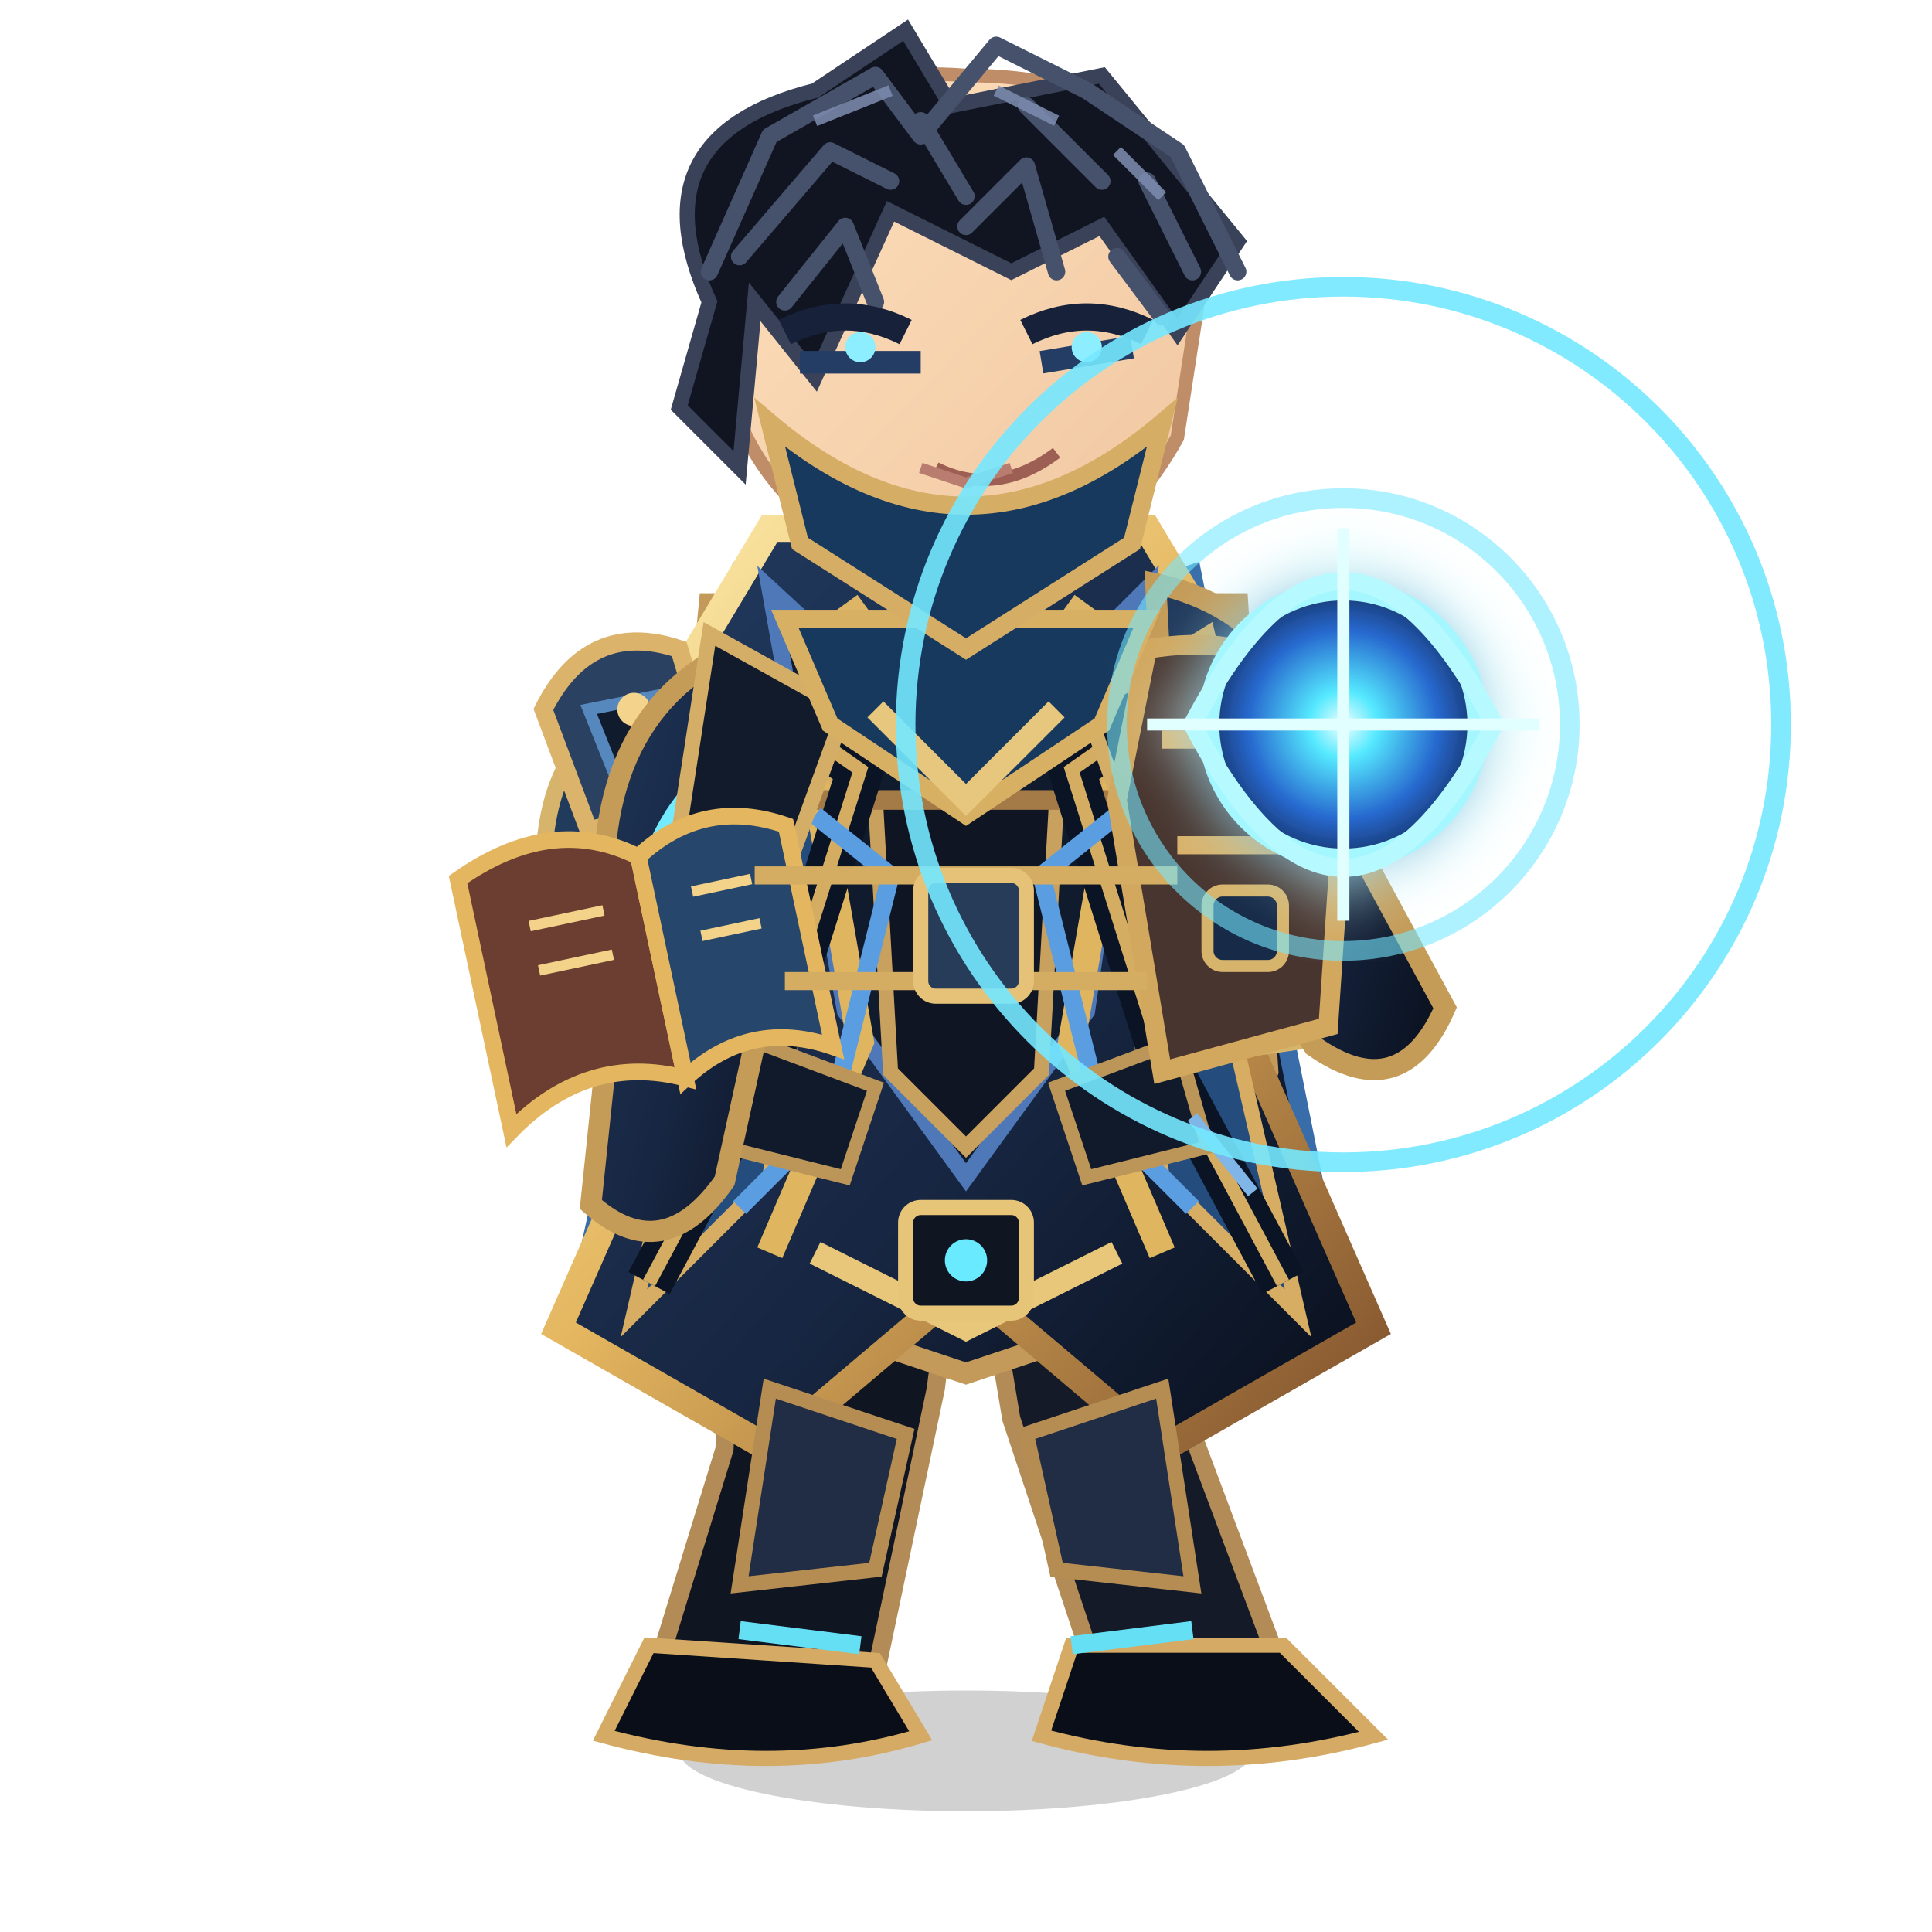
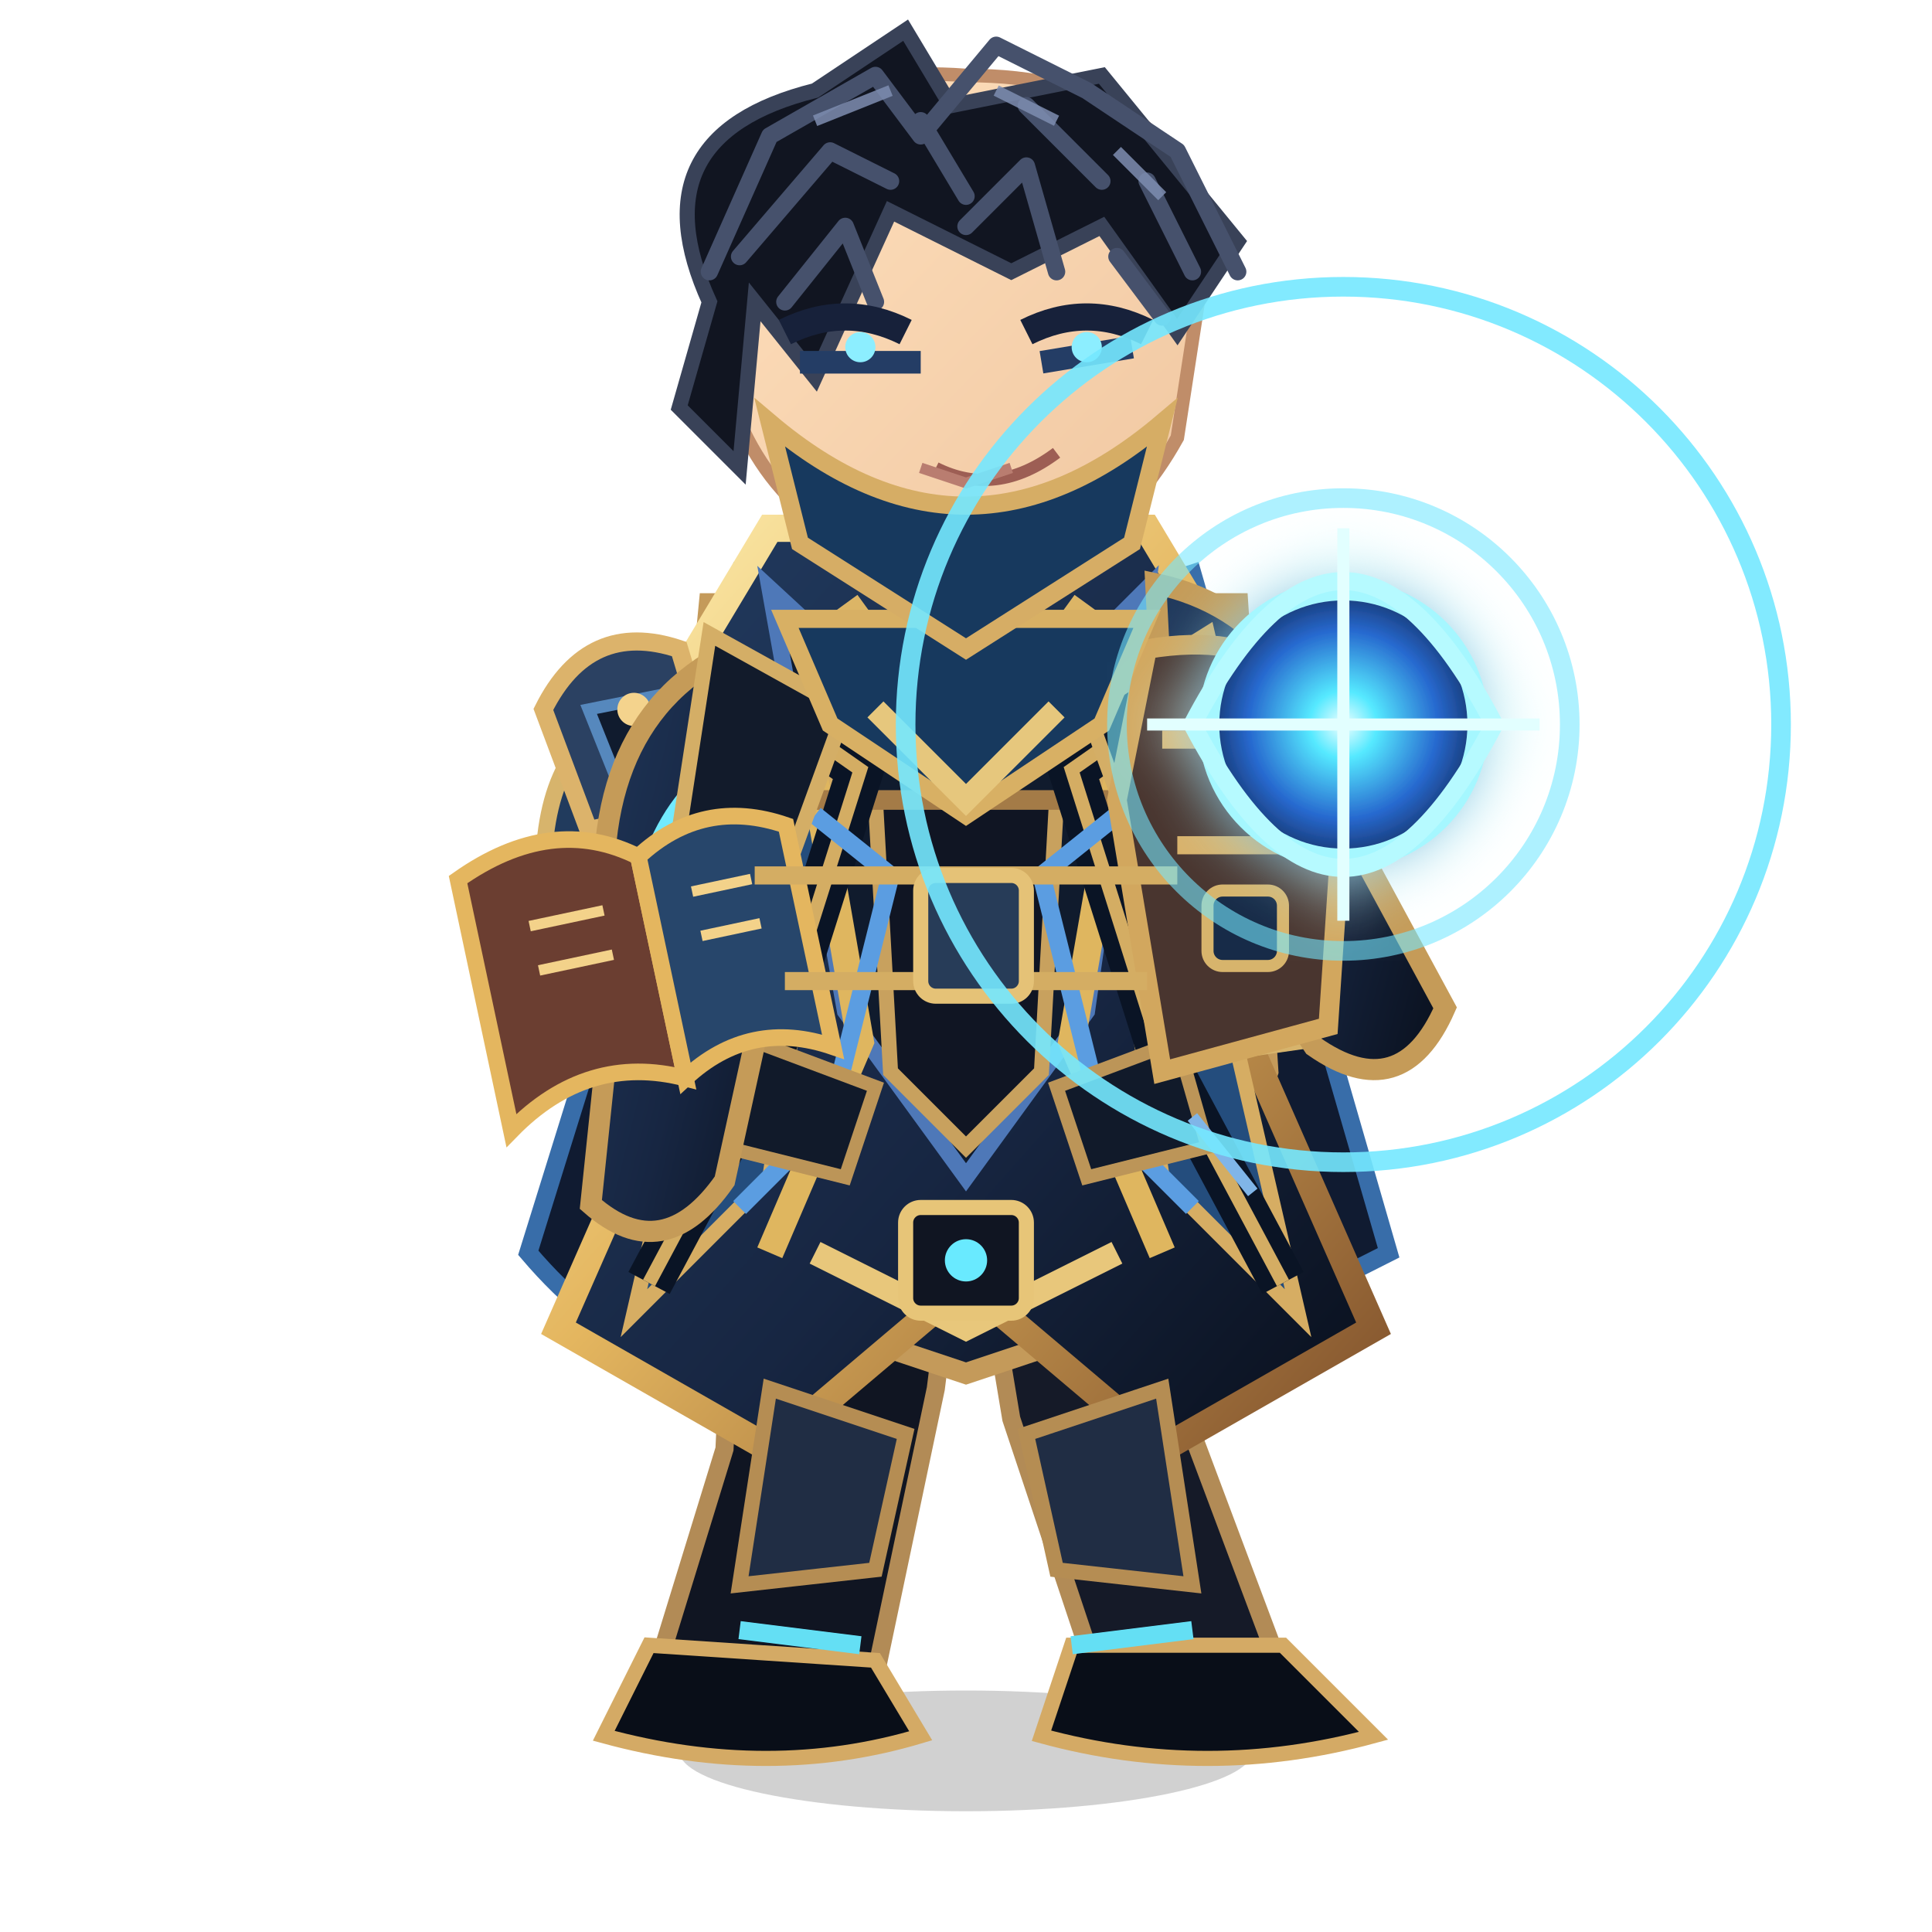
<svg xmlns="http://www.w3.org/2000/svg" width="128" height="128" viewBox="0 0 128 128" role="img" aria-label="Researcher down echoCast frame 7">
  <defs>
    <linearGradient id="coat" x1="0" y1="0" x2="1" y2="1">
      <stop offset="0" stop-color="#223c61" />
      <stop offset=".58" stop-color="#172642" />
      <stop offset="1" stop-color="#090f1b" />
    </linearGradient>
    <linearGradient id="gold" x1="0" y1="0" x2="1" y2="1">
      <stop stop-color="#fff0b2" />
      <stop offset=".45" stop-color="#e4b65f" />
      <stop offset="1" stop-color="#80512c" />
    </linearGradient>
    <radialGradient id="orb">
      <stop stop-color="#f0ffff" />
      <stop offset=".25" stop-color="#55e9ff" />
      <stop offset=".7" stop-color="#2769cf" />
      <stop offset="1" stop-color="#18366e" />
    </radialGradient>
    <linearGradient id="skin" x1="0" y1="0" x2="1" y2="1">
      <stop stop-color="#ffe0bd" />
      <stop offset="1" stop-color="#efc6a0" />
    </linearGradient>
    <filter id="glow">
      <feGaussianBlur stdDeviation="2.1" result="b" />
      <feMerge>
        <feMergeNode in="b" />
        <feMergeNode in="SourceGraphic" />
      </feMerge>
    </filter>
  </defs>
  <ellipse cx="64" cy="116" rx="19" ry="4" fill="#000" opacity=".18" />
  <g transform="translate(0 0)">
-     <path d="M49 38 Q64 43 79 38 L88 83 Q79 89.586 74 92 L64 84 L54 92 Q43 92.414 39 83 Z" fill="#101b31" stroke="#386da9" stroke-width="1.2" />
+     <path d="M49 38 Q64 43 79 38 L92 83 Q79 89.586 74 92 L64 84 L54 92 Q43 92.414 35 83 Z" fill="#101b31" stroke="#386da9" stroke-width="1.2" />
    <path d="M44 81 L54 87 L64 80 L74 87 L84 81" fill="none" stroke="#b58a4d" stroke-width="1" />
    <path d="M49 74 L48 96 L44 109 Q49 114 58 111 L62 92 L64 76 Z" fill="#101522" stroke="#b28b56" stroke-width="1.2" />
    <path d="M64 76 L67 94 L72 109 Q78 114 85 111 L79 95 L77 74 Z" fill="#151a28" stroke="#b28b56" stroke-width="1.2" />
    <path d="M43 109 L58 110 L61 115 Q51 118 40 115 Z M71 109 L85 109 L91 115 Q80 118 69 115 Z" fill="#090e18" stroke="#d4aa65" stroke-width="1" />
    <path d="M47 40 L82 40 L84 71 L79 86 L64 91 L49 86 L44 71 Z" fill="url(#coat)" stroke="#c49a5a" stroke-width="1.4" />
    <path d="M51 35 L76 35 L82 45 L80 63 L91 88 L77 96 L64 85 L51 96 L37 88 L48 63 L45 45 Z" fill="url(#coat)" stroke="url(#gold)" stroke-width="1.8" />
    <path d="M51 39 L64 51 L76 39 L72 67 L64 78 L56 67 Z" fill="#101b2d" stroke="#4e78b8" stroke-width="1.1" />
    <path d="M48 49 L55 52 L51 78 L42 87 L48 61 Z M78 49 L73 52 L77 78 L86 87 L80 61 Z" fill="#244d7d" stroke="#d6ad63" stroke-width="1" />
    <path d="M56 40 L64 51 L72 40" fill="none" stroke="#dcb566" stroke-width="2" />
    <path d="M58 53 L70 53 L69 71 L64 76 L59 71 Z" fill="#101523" stroke="#c8a15e" stroke-width="1" />
    <path d="M53 46 L57 69 L51 83 M75 46 L71 69 L77 83" fill="none" stroke="#dfb65f" stroke-width="1.8" />
    <path d="M47 53 L81 53" stroke="#a47b47" stroke-width="1.3" />
    <path d="M47 44 L57 51 L51 70 L43 85 M81 44 L71 51 L77 70 L85 85" fill="none" stroke="#0a1425" stroke-width="3.1" />
    <path d="M47 44 L57 51 L51 70 L43 85 M81 44 L71 51 L77 70 L85 85" fill="none" stroke="#d4ad63" stroke-width=".9" />
    <path d="M54 54 L59 58 L55 74 L49 80 M74 54 L69 58 L73 74 L79 80" fill="none" stroke="#5b9de1" stroke-width="1.2" />
    <path d="M54 83 L64 88 L74 83" fill="none" stroke="#e8c77b" stroke-width="1.6" />
    <rect x="60" y="80" width="8" height="7" rx="1" fill="#101522" stroke="#e7c578" stroke-width="1" />
    <circle cx="64" cy="83.5" r="1.4" fill="#69eaff" />
    <path d="M42 47 Q36 49 36 58 L38 69 L45 70 L48 58 Z" fill="#213b5d" stroke="#d7b46c" stroke-width="1.1" />
    <path d="M39 53 L44 55 L42 64" fill="none" stroke="#5799d9" stroke-width="1.3" />
    <path d="M81 47 Q88 49 88 58 L86 69 L79 70 L76 58 Z" fill="#172944" stroke="#d7b46c" stroke-width="1.1" />
    <path d="M80 54 L85 56 L83 64" fill="none" stroke="#5799d9" stroke-width="1.3" />
    <path d="M50 69 L58 72 L56 78 L48 76 Z M70 72 L78 69 L80 76 L72 78 Z" fill="#111a2a" stroke="#bc9558" stroke-width=".9" />
    <path d="M51 92 L60 95 L58 104 L49 105 Z M68 95 L77 92 L79 105 L70 104 Z" fill="#202d44" stroke="#b58d53" stroke-width="1" />
    <path d="M49 108 L57 109 M71 109 L79 108" stroke="#64dff4" stroke-width="1.2" />
    <path d="M45 43 Q39 41 36 47 L39 55 L48 53 Z M80 43 Q86 41 89 47 L86 55 L77 53 Z" fill="#2b4162" stroke="#dcb36b" stroke-width="1.2" />
    <path d="M39 47 L44 46 L46 50 L41 52 Z M81 46 L86 47 L84 52 L79 50 Z" fill="#101b2e" stroke="#5688bd" stroke-width=".8" />
    <circle cx="42" cy="47" r="1.1" fill="#f4d38d" />
    <circle cx="84" cy="47" r="1.1" fill="#f4d38d" />
    <path d="M49 57 L53 60 M79 57 L75 60 M49 74 L45 79 M79 74 L83 79" stroke="#80b5e8" stroke-width=".8" />
    <g transform="rotate(-10 64 48)">
      <path d="M48 41 Q38 45 38 61 L34 75 Q38 80 43 75 L50 58 Z" fill="url(#coat)" stroke="#c59b58" stroke-width="1.4" />
      <path d="M78 41 Q88 45 88 60 L92 72 Q88 78 83 73 L76 57 Z" fill="url(#coat)" stroke="#c59b58" stroke-width="1.4" />
      <path d="M40 58 Q43 48 51 47 M88 58 Q85 48 77 47" stroke="#72eaff" stroke-width="1.3" fill="none" />
    </g>
    <path d="M47 42 L56 47 L52 58 L45 55 Z M80 42 L72 47 L76 58 L83 55 Z" fill="#121b2b" stroke="#d4ae66" stroke-width="1" />
    <path d="M76 43 Q88 41 89 53 L88 68 L77 71 L74 53 Z" fill="#49352f" stroke="#d2a75e" stroke-width="1.3" />
    <path d="M77 49 L87 49 M78 56 L86 56" stroke="#d9b16a" stroke-width="1.2" />
    <rect x="80" y="59" width="5" height="5" rx="1" fill="#172b48" stroke="#d7b46c" stroke-width=".8" />
    <g transform="rotate(-12 42 65)">
      <path d="M32 56 Q39 53 44 57 L44 72 Q38 69 32 73 Z" fill="#6b3e31" stroke="#e4b65f" stroke-width="1.1" />
      <path d="M44 57 Q49 54 54 57 L54 72 Q49 69 44 72 Z" fill="#27466b" stroke="#e4b65f" stroke-width="1.1" />
      <path d="M36 60 L41 60 M36 63 L41 63 M47 60 L51 60 M47 63 L51 63" stroke="#f3d28a" stroke-width=".7" />
    </g>
    <path d="M52 41 L76 41 L73 48 L64 54 L55 48 Z" fill="#17395e" stroke="#d8b064" stroke-width="1.2" />
    <path d="M58 47 L64 53 L70 47" fill="none" stroke="#e6c77d" stroke-width="1.5" />
    <path d="M50 58 L78 58 M52 65 L76 65" stroke="#d4ad63" stroke-width="1.2" />
    <rect x="61" y="58" width="7" height="8" rx="1" fill="#273c58" stroke="#e5c277" stroke-width="1" />
    <path d="M48 14 Q51 4 64 5 Q78 5 80 16 L78 29 Q73 38 64 38 Q53 37 49 28 Z" fill="url(#skin)" stroke="#c08d69" stroke-width=".9" />
    <path d="M47 20 Q42 9 54 6 L60 2 L63 7 L73 5 L82 16 L78 22 L73 15 L67 18 L59 14 L54 25 L50 20 L49 31 L45 27 Z" fill="#111521" stroke="#394258" stroke-width="1" />
    <path d="M53 24 L61 24 M69 24 L75 23" stroke="#243d65" stroke-width="1.5" />
    <path d="M62 31 Q66 33 70 30" fill="none" stroke="#9d5e54" stroke-width=".8" />
    <path d="M47 18 L51 9 L58 5 L61 9 L66 3 L72 6 L78 10 L82 18 M49 17 L55 10 L59 12 M61 8 L64 13 M68 7 L73 12 M76 12 L79 18 M52 20 L56 15 L58 20 M64 15 L68 11 L70 18 M74 17 L77 21" fill="none" stroke="#46516c" stroke-width="1.15" stroke-linecap="round" stroke-linejoin="round" />
    <path d="M54 8 L59 6 M66 6 L70 8 M74 10 L77 13" fill="none" stroke="#7e8db0" stroke-width=".75" opacity=".85" />
    <path d="M52 22 Q56 20 60 22 M68 22 Q72 20 76 22" fill="none" stroke="#17213a" stroke-width="1.8" />
    <circle cx="57" cy="23" r="1" fill="#8ceeff" />
    <circle cx="72" cy="23" r="1" fill="#8ceeff" />
    <path d="M61 31 L64 32 L67 31" fill="none" stroke="#b97d70" stroke-width=".7" />
    <path d="M51 28 Q64 39 77 28 L75 36 L64 43 L53 36 Z" fill="#17395e" stroke="#d6ad65" stroke-width="1.2" />
    <g filter="url(#glow)">
      <circle cx="89" cy="48" r="8.92" fill="url(#orb)" stroke="#a5f7ff" stroke-width="1.4" />
      <path d="M79 48 Q89 29 99 48 Q89 67 79 48" fill="none" stroke="#b6faff" stroke-width="1.2" />
      <path d="M76 48 L102 48 M89 35 L89 61" stroke="#e2ffff" stroke-width=".8" />
    </g>
    <g fill="none" stroke="#74e8ff" stroke-width="1.3" opacity=".9">
      <circle cx="89" cy="48" r="29" />
      <circle cx="89" cy="48" r="15" opacity=".65" />
    </g>
  </g>
</svg>
